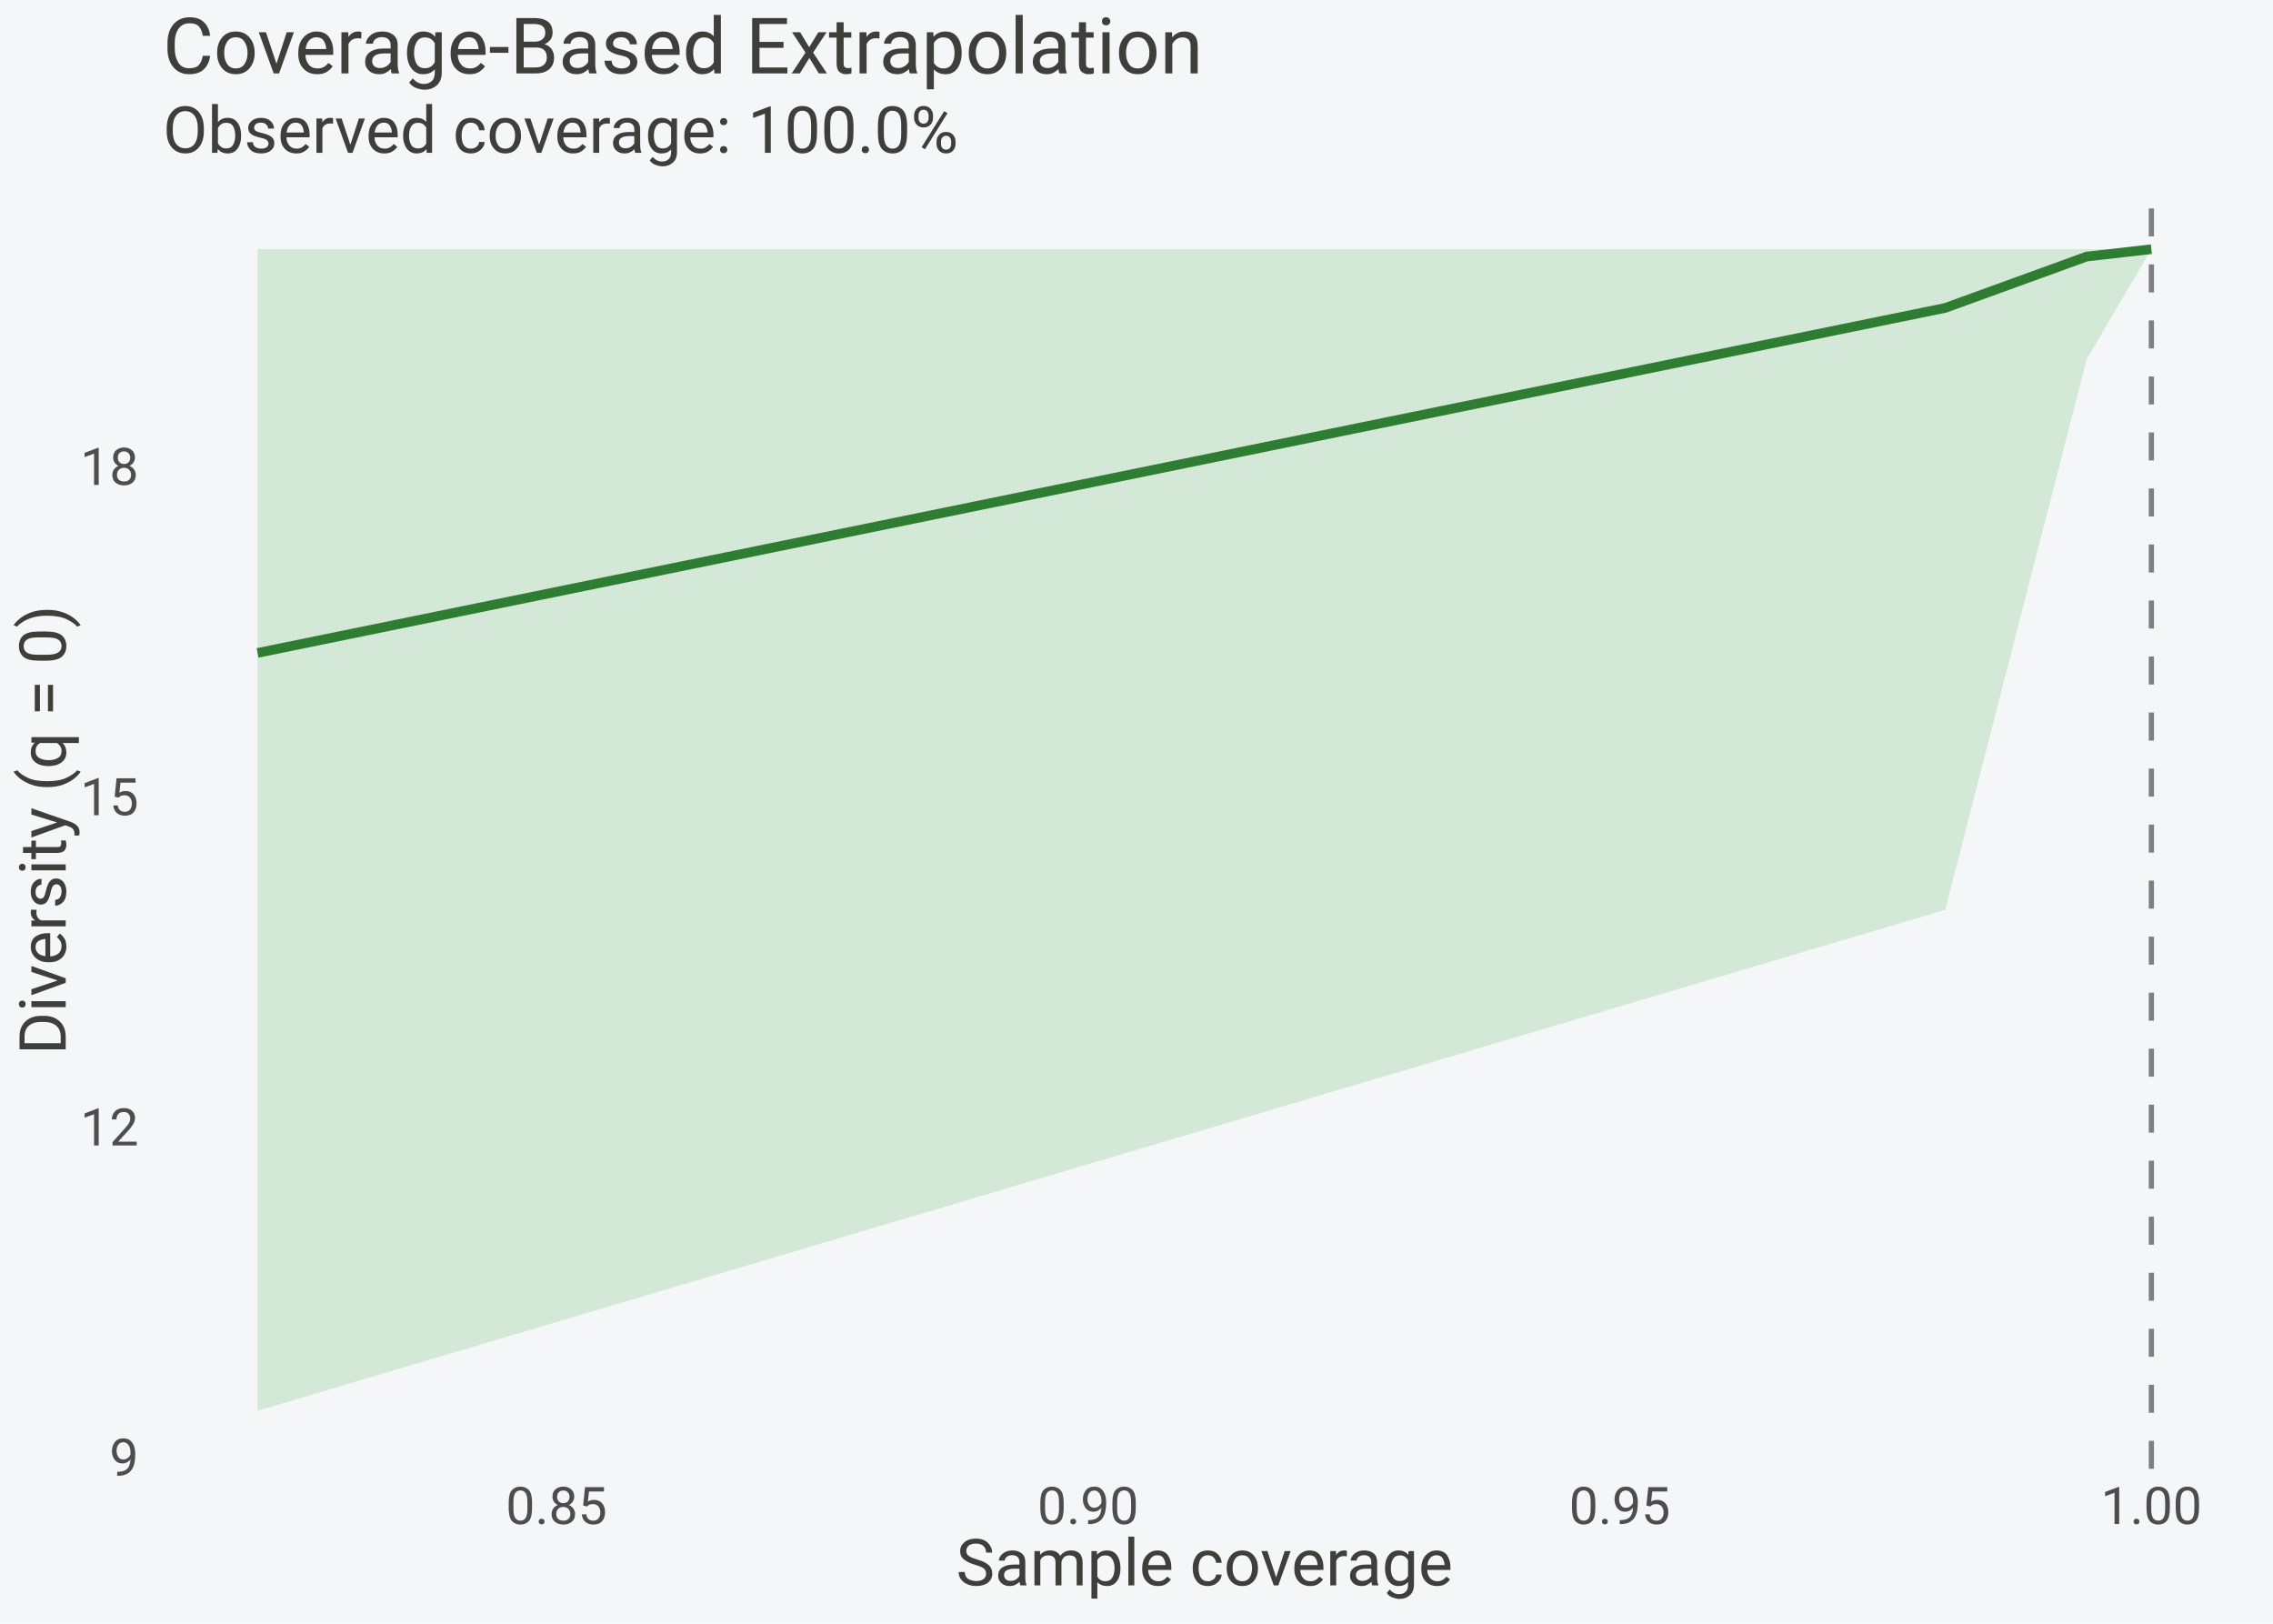
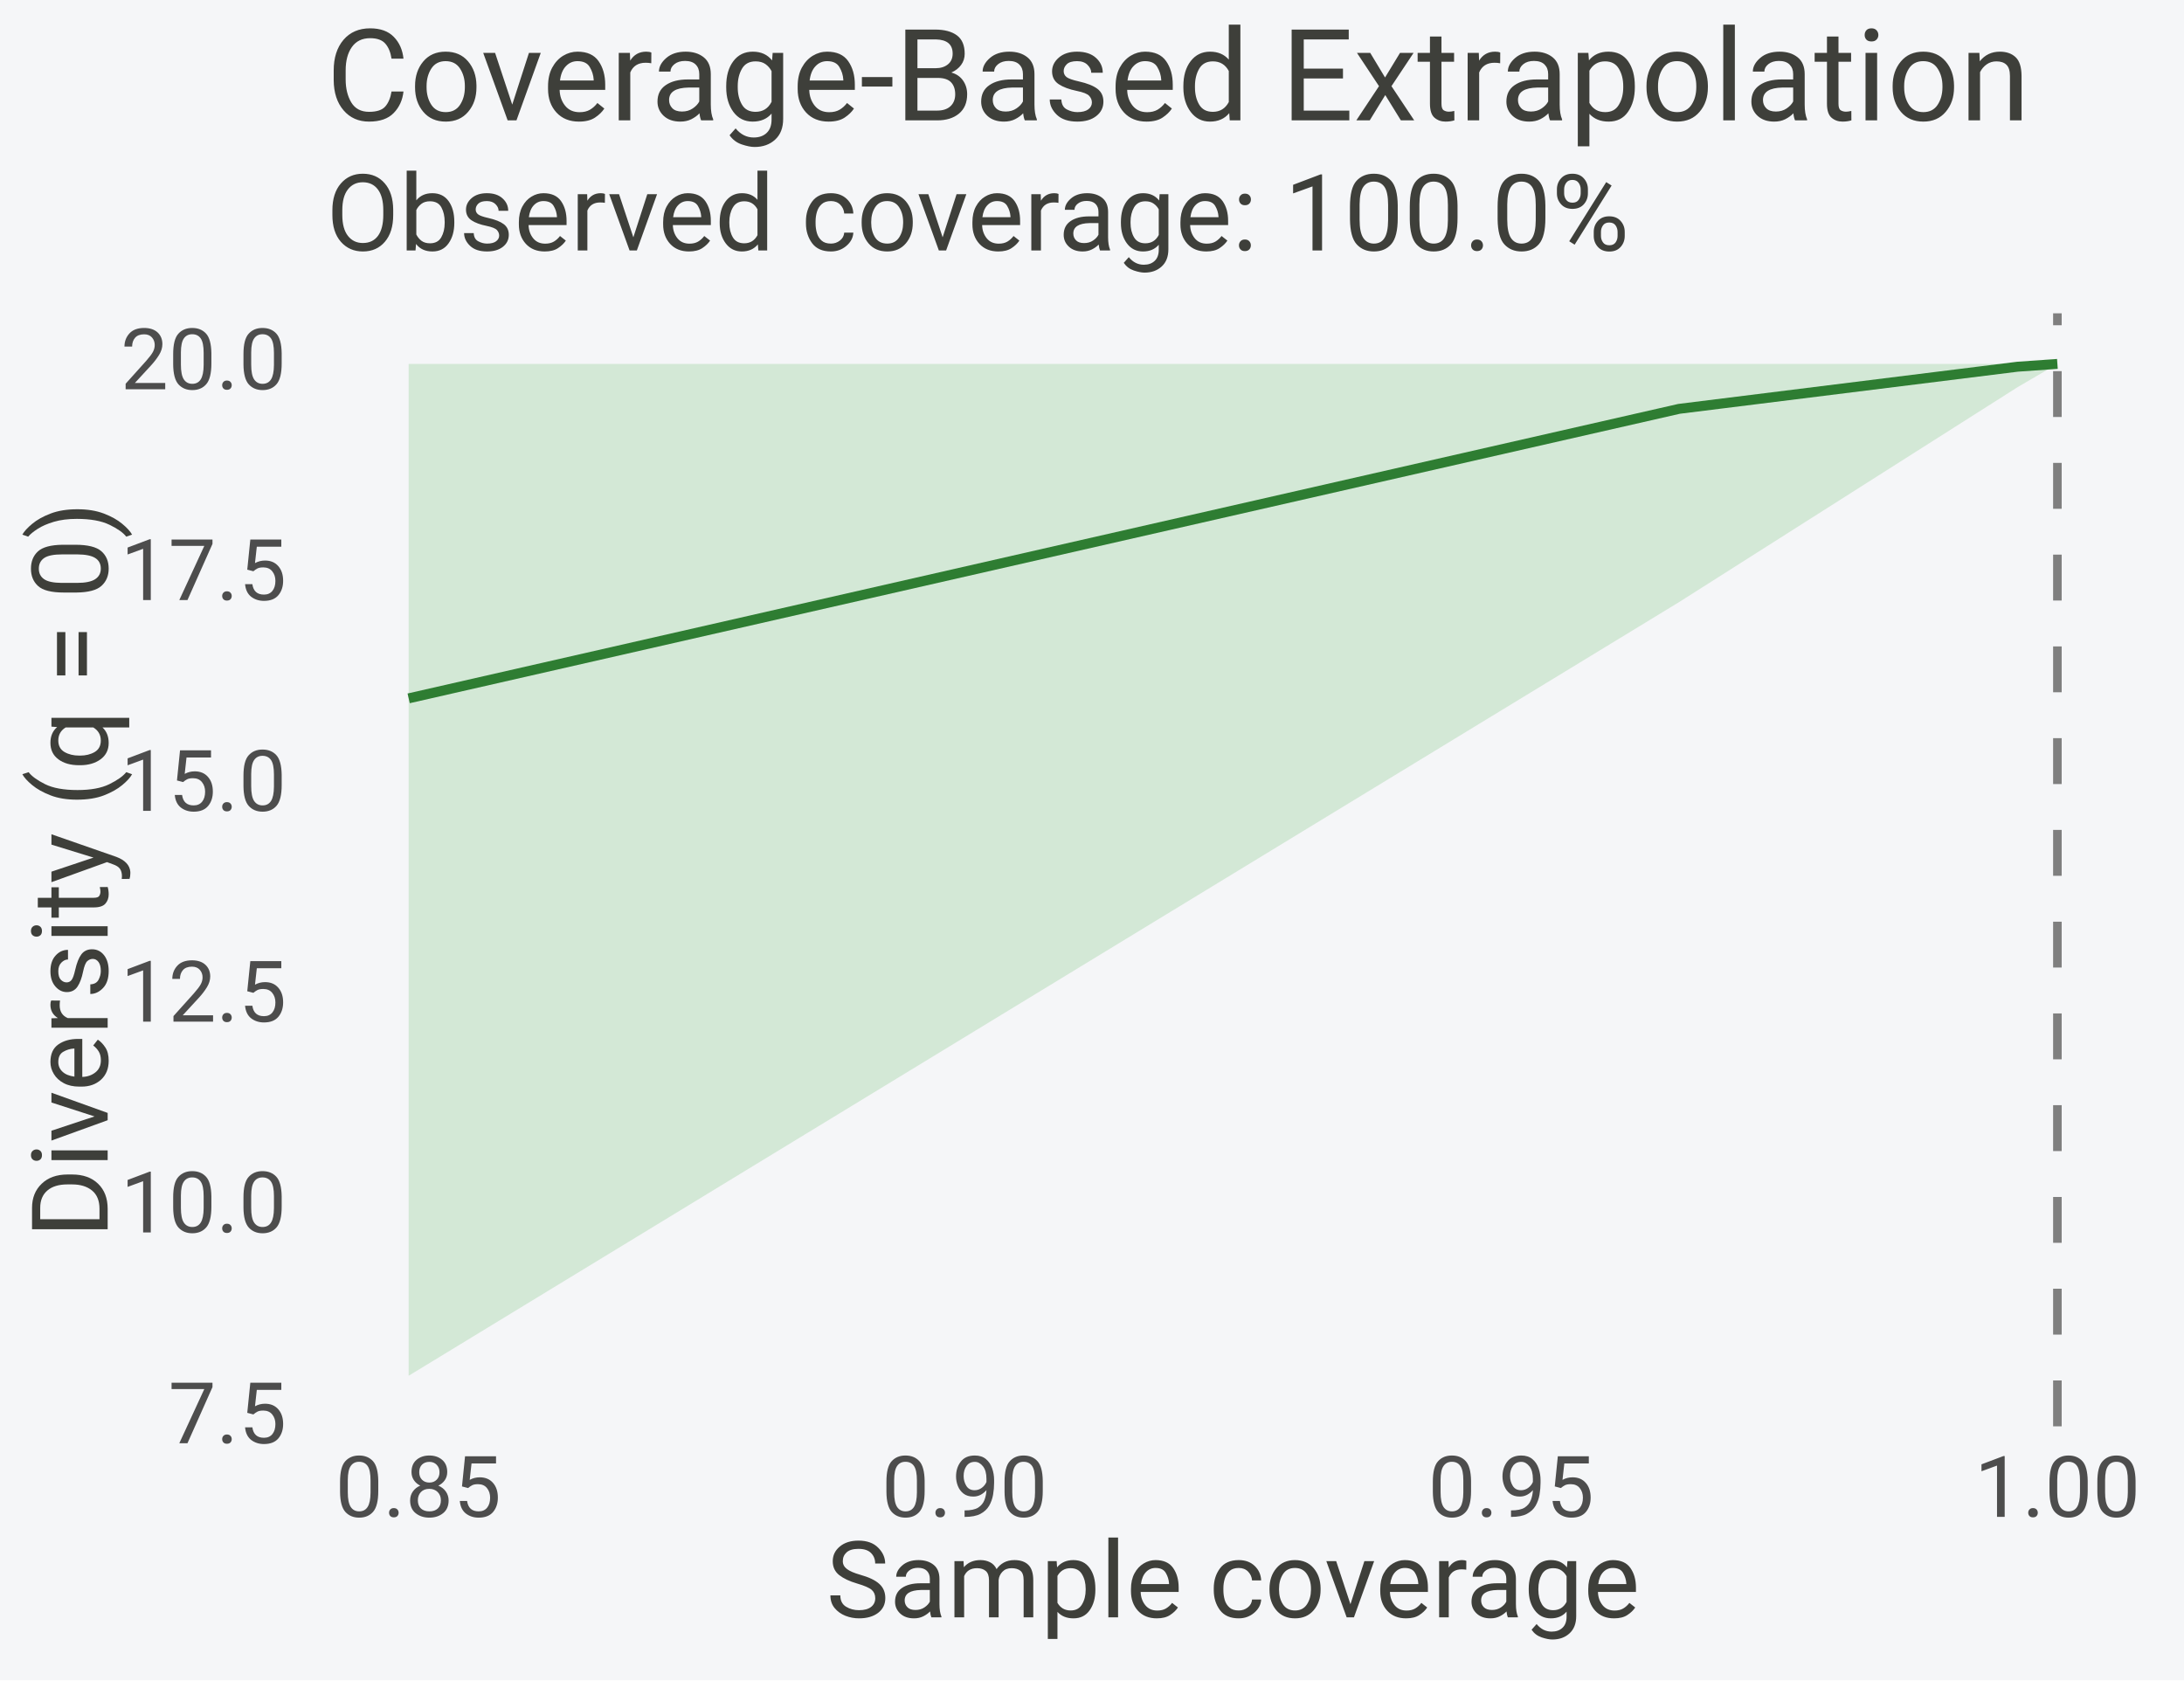
- <svg xmlns="http://www.w3.org/2000/svg" width="504.00pt" height="360.00pt" viewBox="0 0 504.00 360.00">
+ <svg xmlns="http://www.w3.org/2000/svg" width="468.00pt" height="360.00pt" viewBox="0 0 468.00 360.00">
  <g class="svglite">
    <defs>
      <style type="text/css">
    /* theme-aware-processed */
    .svglite line, .svglite polyline, .svglite polygon, .svglite path, .svglite circle {
      fill: none;
      stroke: #3E3F3A;
      stroke-linecap: round;
      stroke-linejoin: round;
      stroke-miterlimit: 10.00;
    }
    .svglite &gt; g &gt; rect {
      fill: none;
      stroke: #3E3F3A;
      stroke-linecap: round;
      stroke-linejoin: round;
      stroke-miterlimit: 10.00;
    }
    .svglite text {
      white-space: pre;
      fill: #3E3F3A;
    }
    .svglite g.glyphgroup path {
      fill: inherit;
      stroke: none;
    }
  </style>
    </defs>
-     <rect width="100%" height="100%" style="stroke: none; fill: #F5F6F8;" />
+     <rect class="svg-bg" width="100%" height="100%" style="stroke: none; fill: #F5F6F8;" />
    <defs>
-       <clipPath id="cpMC4wMHw1MDQuMDB8MC4wMHwzNjAuMDA=">
-         <rect x="0.00" y="0.00" width="504.00" height="360.00" />
+       <clipPath id="cpMC4wMHw0NjguMDB8MC4wMHwzNjAuMDA=">
+         <rect x="0.00" y="0.00" width="468.00" height="360.00" />
      </clipPath>
    </defs>
-     <g clip-path="url(#cpMC4wMHw1MDQuMDB8MC4wMHwzNjAuMDA=)">
-       <rect x="0.00" y="0.00" width="504.00" height="360.00" style="stroke-width: 1.16; stroke: none;" /> fill: #F5F6F8;' /&gt;
+     <g clip-path="url(#cpMC4wMHw0NjguMDB8MC4wMHwzNjAuMDA=)">
+       <rect x="0.00" y="0.00" width="468.00" height="360.00" style="stroke-width: 1.84; stroke: none;" /> fill: #F5F6F8;' /&gt;
</g>
    <defs>
-       <clipPath id="cpMzYuMTJ8NDk4LjAyfDQyLjM4fDMyNS42NQ==">
-         <rect x="36.12" y="42.38" width="461.90" height="283.28" />
+       <clipPath id="cpNjkuOTB8NDU4LjU0fDY3LjEzfDMwNS42MQ==">
+         <rect x="69.90" y="67.13" width="388.63" height="238.48" />
      </clipPath>
    </defs>
-     <g clip-path="url(#cpMzYuMTJ8NDk4LjAyfDQyLjM4fDMyNS42NQ==)">
-       <rect x="36.12" y="42.38" width="461.90" height="283.28" style="stroke-width: 1.16; stroke: none;" /> fill: #F5F6F8;' /&gt;
- <polygon points="57.11,55.25 431.32,55.25 462.69,55.25 477.03,55.25 477.03,55.25 477.03,55.25 477.03,55.25 477.03,55.25 477.03,55.25 477.03,55.25 477.03,55.25 477.03,55.25 477.03,55.25 477.03,55.25 477.03,55.25 477.03,55.25 477.03,55.25 477.03,55.25 477.03,55.25 477.03,55.25 477.03,55.25 477.03,55.25 477.03,55.25 477.03,55.25 477.03,55.25 477.03,55.25 477.03,55.25 477.03,55.25 477.03,55.25 477.03,55.25 477.03,55.25 477.03,55.25 477.03,55.25 477.03,55.25 477.03,55.25 477.03,55.25 477.03,55.25 477.03,55.25 477.03,55.25 477.03,55.25 477.03,55.25 477.03,55.25 477.03,55.25 477.03,55.25 477.03,55.25 477.03,55.25 477.03,55.25 477.03,55.25 477.03,55.25 477.03,55.25 477.03,55.25 477.03,55.25 477.03,55.25 477.03,55.25 477.03,55.25 477.03,55.25 477.03,55.25 477.03,55.25 477.03,55.25 477.03,55.25 477.03,55.25 477.03,55.25 477.03,55.25 477.03,55.25 477.03,55.25 477.03,55.25 477.03,55.25 477.03,55.25 477.03,55.25 477.03,55.25 477.03,55.25 477.03,55.25 477.03,55.25 477.03,55.25 477.03,55.25 477.03,55.25 477.03,55.25 477.03,55.25 477.03,55.25 477.03,55.25 477.03,55.25 477.03,55.25 477.03,55.25 477.03,55.25 477.03,55.25 477.03,55.25 477.03,55.25 477.03,55.25 477.03,55.25 477.03,55.25 477.03,55.25 477.03,55.25 477.03,55.25 477.03,55.25 477.03,55.25 477.03,55.25 477.03,55.25 477.03,55.25 477.03,55.25 477.03,55.25 477.03,55.25 477.03,55.25 477.03,55.25 477.03,55.25 477.03,55.25 477.03,55.25 477.03,55.25 477.03,55.25 477.03,55.25 477.03,55.25 477.03,55.25 477.03,55.25 477.03,55.25 477.03,55.25 477.03,55.25 477.03,55.25 477.03,55.25 462.69,79.66 431.32,201.71 57.11,312.78 " style="stroke-width: 0.00; stroke: none; stroke-linecap: butt; fill: #4CAF50; fill-opacity: 0.20;" />
-       <polyline points="57.11,55.25 431.32,55.25 462.69,55.25 477.03,55.25 477.03,55.25 477.03,55.25 477.03,55.25 477.03,55.25 477.03,55.25 477.03,55.25 477.03,55.25 477.03,55.25 477.03,55.25 477.03,55.25 477.03,55.25 477.03,55.25 477.03,55.25 477.03,55.25 477.03,55.25 477.03,55.25 477.03,55.25 477.03,55.25 477.03,55.25 477.03,55.25 477.03,55.25 477.03,55.25 477.03,55.25 477.03,55.25 477.03,55.25 477.03,55.25 477.03,55.25 477.03,55.25 477.03,55.25 477.03,55.25 477.03,55.25 477.03,55.25 477.03,55.25 477.03,55.25 477.03,55.25 477.03,55.25 477.03,55.25 477.03,55.25 477.03,55.25 477.03,55.25 477.03,55.25 477.03,55.25 477.03,55.25 477.03,55.25 477.03,55.25 477.03,55.25 477.03,55.25 477.03,55.25 477.03,55.25 477.03,55.25 477.03,55.25 477.03,55.25 477.03,55.25 477.03,55.25 477.03,55.25 477.03,55.25 " style="stroke-width: 1.16; stroke: none; stroke-linecap: butt;" />
-       <polyline points="477.03,55.25 477.03,55.25 477.03,55.25 477.03,55.25 477.03,55.25 477.03,55.25 477.03,55.25 477.03,55.25 477.03,55.25 477.03,55.25 477.03,55.25 477.03,55.25 477.03,55.25 477.03,55.25 477.03,55.25 477.03,55.25 477.03,55.25 477.03,55.25 477.03,55.25 477.03,55.25 477.03,55.25 477.03,55.25 477.03,55.25 477.03,55.25 477.03,55.25 477.03,55.25 477.03,55.25 477.03,55.25 477.03,55.25 477.03,55.25 477.03,55.25 477.03,55.25 477.03,55.25 477.03,55.25 477.03,55.25 477.03,55.25 477.03,55.25 477.03,55.25 477.03,55.25 477.03,55.25 477.03,55.25 477.03,55.25 477.03,55.25 477.03,55.25 477.03,55.25 477.03,55.25 477.03,55.25 477.03,55.25 477.03,55.25 477.03,55.25 477.03,55.25 477.03,55.25 477.03,55.25 477.03,55.25 477.03,55.25 477.03,55.25 477.03,55.25 462.69,79.66 431.32,201.71 57.11,312.78 " style="stroke-width: 1.16; stroke: none; stroke-linecap: butt;" />
-       <polyline points="57.11,144.76 431.32,68.27 462.69,56.88 477.03,55.25 477.03,55.25 477.03,55.25 477.03,55.25 477.03,55.25 477.03,55.25 477.03,55.25 477.03,55.25 477.03,55.25 477.03,55.25 477.03,55.25 477.03,55.25 477.03,55.25 477.03,55.25 477.03,55.25 477.03,55.25 477.03,55.25 477.03,55.25 477.03,55.25 477.03,55.25 477.03,55.25 477.03,55.25 477.03,55.25 477.03,55.25 477.03,55.25 477.03,55.25 477.03,55.25 477.03,55.25 477.03,55.25 477.03,55.25 477.03,55.25 477.03,55.25 477.03,55.25 477.03,55.25 477.03,55.25 477.03,55.25 477.03,55.25 477.03,55.25 477.03,55.25 477.03,55.25 477.03,55.25 477.03,55.25 477.03,55.25 477.03,55.25 477.03,55.25 477.03,55.25 477.03,55.25 477.03,55.25 477.03,55.25 477.03,55.25 477.03,55.25 477.03,55.25 477.03,55.25 477.03,55.25 477.03,55.25 477.03,55.25 477.03,55.25 " style="stroke-width: 2.13; stroke: #2E7D32; stroke-linecap: butt;" />
-       <line x1="477.03" y1="325.65" x2="477.03" y2="42.38" style="stroke-width: 1.16; stroke: #7F7F7F; stroke-dasharray: 6.21,6.21; stroke-linecap: butt;" />
+     <g clip-path="url(#cpNjkuOTB8NDU4LjU0fDY3LjEzfDMwNS42MQ==)">
+       <rect x="69.90" y="67.13" width="388.63" height="238.48" style="stroke-width: 1.84; stroke: none;" /> fill: #F5F6F8;' /&gt;
+ <polygon points="87.57,77.97 359.80,77.97 432.36,77.97 440.87,77.97 440.87,77.97 440.87,77.97 440.87,77.97 440.87,77.97 440.87,77.97 440.87,77.97 440.87,77.97 440.87,77.97 440.87,77.97 440.87,77.97 440.87,77.97 440.87,77.97 440.87,77.97 440.87,77.97 440.87,77.97 440.87,77.97 440.87,77.97 440.87,77.97 440.87,77.97 440.87,77.97 440.87,77.97 440.87,77.97 440.87,77.97 440.87,77.97 440.87,77.97 440.87,77.97 440.87,77.97 440.87,77.97 440.87,77.97 440.87,77.97 440.87,77.97 440.87,77.97 440.87,77.97 440.87,77.97 440.87,77.97 440.87,77.97 440.87,77.97 440.87,77.97 440.87,77.97 440.87,77.97 440.87,77.97 440.87,77.97 440.87,77.97 440.87,77.97 440.87,77.97 440.87,77.97 440.87,77.97 440.87,77.97 440.87,77.97 440.87,77.97 440.87,77.97 440.87,77.97 440.87,77.97 440.87,77.97 440.87,77.97 440.87,77.97 440.87,77.97 440.87,77.97 440.87,77.97 440.87,77.97 440.87,77.97 440.87,77.97 440.87,77.97 440.87,77.97 440.87,77.97 440.87,77.97 440.87,77.97 440.87,77.97 440.87,77.97 440.87,77.97 440.87,77.97 440.87,77.97 440.87,77.97 440.87,77.97 440.87,77.97 440.87,77.97 440.87,77.97 440.87,77.97 440.87,77.97 440.87,77.97 440.87,77.97 440.87,77.97 440.87,77.97 440.87,77.97 440.87,77.97 440.87,77.97 440.87,77.97 440.87,77.97 440.87,77.97 440.87,77.97 440.87,77.97 440.87,77.97 440.87,77.97 440.87,77.97 440.87,77.97 440.87,77.97 440.87,77.97 440.87,77.97 440.87,77.97 440.87,77.97 440.87,77.97 440.87,77.97 440.87,77.97 440.87,77.97 440.87,77.97 440.87,77.97 440.87,77.97 440.87,77.97 440.87,77.97 440.87,77.97 440.87,77.97 440.87,77.97 440.87,77.97 432.36,82.94 359.80,129.01 87.57,294.77 " style="stroke-width: 0.00; stroke: none; stroke-linecap: butt; fill: #4CAF50; fill-opacity: 0.20;" />
+       <polyline points="87.57,77.97 359.80,77.97 432.36,77.97 440.87,77.97 440.87,77.97 440.87,77.97 440.87,77.97 440.87,77.97 440.87,77.97 440.87,77.97 440.87,77.97 440.87,77.97 440.87,77.97 440.87,77.97 440.87,77.97 440.87,77.97 440.87,77.97 440.87,77.97 440.87,77.97 440.87,77.97 440.87,77.97 440.87,77.97 440.87,77.97 440.87,77.97 440.87,77.97 440.87,77.97 440.87,77.97 440.87,77.97 440.87,77.97 440.87,77.97 440.87,77.97 440.87,77.97 440.87,77.97 440.87,77.97 440.87,77.97 440.87,77.97 440.87,77.97 440.87,77.97 440.87,77.97 440.87,77.97 440.87,77.97 440.87,77.97 440.87,77.97 440.87,77.97 440.87,77.97 440.87,77.97 440.87,77.97 440.87,77.97 440.87,77.97 440.87,77.97 440.87,77.97 440.87,77.97 440.87,77.97 440.87,77.97 440.87,77.97 440.87,77.97 440.87,77.97 440.87,77.97 440.87,77.97 440.87,77.97 " style="stroke-width: 1.84; stroke: none; stroke-linecap: butt;" />
+       <polyline points="440.87,77.97 440.87,77.97 440.87,77.97 440.87,77.97 440.87,77.97 440.87,77.97 440.87,77.97 440.87,77.97 440.87,77.97 440.87,77.97 440.87,77.97 440.87,77.97 440.87,77.97 440.87,77.97 440.87,77.97 440.87,77.97 440.87,77.97 440.87,77.97 440.87,77.97 440.87,77.97 440.87,77.97 440.87,77.97 440.87,77.97 440.87,77.97 440.87,77.97 440.87,77.97 440.87,77.97 440.87,77.97 440.87,77.97 440.87,77.97 440.87,77.97 440.87,77.97 440.87,77.97 440.87,77.97 440.87,77.97 440.87,77.97 440.87,77.97 440.87,77.97 440.87,77.97 440.87,77.97 440.87,77.97 440.87,77.97 440.87,77.97 440.87,77.97 440.87,77.97 440.87,77.97 440.87,77.97 440.87,77.97 440.87,77.97 440.87,77.97 440.87,77.97 440.87,77.97 440.87,77.97 440.87,77.97 440.87,77.97 440.87,77.97 440.87,77.97 432.36,82.94 359.80,129.01 87.57,294.77 " style="stroke-width: 1.84; stroke: none; stroke-linecap: butt;" />
+       <polyline points="87.57,149.63 359.80,87.60 432.36,78.57 440.87,77.97 440.87,77.97 440.87,77.97 440.87,77.97 440.87,77.97 440.87,77.97 440.87,77.97 440.87,77.97 440.87,77.97 440.87,77.97 440.87,77.97 440.87,77.97 440.87,77.97 440.87,77.97 440.87,77.97 440.87,77.97 440.87,77.97 440.87,77.97 440.87,77.97 440.87,77.97 440.87,77.97 440.87,77.97 440.87,77.97 440.87,77.97 440.87,77.97 440.87,77.97 440.87,77.97 440.87,77.97 440.87,77.97 440.87,77.97 440.87,77.97 440.87,77.97 440.87,77.97 440.87,77.97 440.87,77.97 440.87,77.97 440.87,77.97 440.87,77.97 440.87,77.97 440.87,77.97 440.87,77.97 440.87,77.97 440.87,77.97 440.87,77.97 440.87,77.97 440.87,77.97 440.87,77.97 440.87,77.97 440.87,77.97 440.87,77.97 440.87,77.97 440.87,77.97 440.87,77.97 440.87,77.97 440.87,77.97 440.87,77.97 440.87,77.97 " style="stroke-width: 2.13; stroke: #2E7D32; stroke-linecap: butt;" />
+       <line x1="440.87" y1="305.61" x2="440.87" y2="67.13" style="stroke-width: 1.84; stroke: #7F7F7F; stroke-dasharray: 9.83,9.83; stroke-linecap: butt;" />
    </g>
-     <g clip-path="url(#cpMC4wMHw1MDQuMDB8MC4wMHwzNjAuMDA=)">
-       <text x="30.74" y="327.19" text-anchor="end" style="font-size: 0.96em;fill: #4D4D4D; font-family: &quot;Roboto&quot;, -apple-system, BlinkMacSystemFont, &quot;Segoe UI&quot;, system-ui, sans-serif;">9</text>
-       <text x="30.74" y="253.97" text-anchor="end" style="font-size: 0.96em;fill: #4D4D4D; font-family: &quot;Roboto&quot;, -apple-system, BlinkMacSystemFont, &quot;Segoe UI&quot;, system-ui, sans-serif;">12</text>
-       <text x="30.74" y="180.74" text-anchor="end" style="font-size: 0.96em;fill: #4D4D4D; font-family: &quot;Roboto&quot;, -apple-system, BlinkMacSystemFont, &quot;Segoe UI&quot;, system-ui, sans-serif;">15</text>
-       <text x="30.74" y="107.51" text-anchor="end" style="font-size: 0.96em;fill: #4D4D4D; font-family: &quot;Roboto&quot;, -apple-system, BlinkMacSystemFont, &quot;Segoe UI&quot;, system-ui, sans-serif;">18</text>
-       <text x="123.39" y="337.90" text-anchor="middle" style="font-size: 0.96em;fill: #4D4D4D; font-family: &quot;Roboto&quot;, -apple-system, BlinkMacSystemFont, &quot;Segoe UI&quot;, system-ui, sans-serif;">0.85</text>
-       <text x="241.27" y="337.90" text-anchor="middle" style="font-size: 0.96em;fill: #4D4D4D; font-family: &quot;Roboto&quot;, -apple-system, BlinkMacSystemFont, &quot;Segoe UI&quot;, system-ui, sans-serif;">0.90</text>
-       <text x="359.15" y="337.90" text-anchor="middle" style="font-size: 0.96em;fill: #4D4D4D; font-family: &quot;Roboto&quot;, -apple-system, BlinkMacSystemFont, &quot;Segoe UI&quot;, system-ui, sans-serif;">0.95</text>
-       <text x="477.03" y="337.90" text-anchor="middle" style="font-size: 0.96em;fill: #4D4D4D; font-family: &quot;Roboto&quot;, -apple-system, BlinkMacSystemFont, &quot;Segoe UI&quot;, system-ui, sans-serif;">1.00</text>
-       <text x="267.07" y="351.50" text-anchor="middle" style="font-size: 1.2em; font-family: &quot;Roboto&quot;, -apple-system, BlinkMacSystemFont, &quot;Segoe UI&quot;, system-ui, sans-serif;">Sample coverage</text>
-       <text transform="translate(14.57,184.01) rotate(-90)" text-anchor="middle" style="font-size: 1.2em; font-family: &quot;Roboto&quot;, -apple-system, BlinkMacSystemFont, &quot;Segoe UI&quot;, system-ui, sans-serif;">Diversity (q = 0)</text>
-       <text x="36.12" y="33.88" style="font-size: 1.2em; font-family: &quot;Roboto&quot;, -apple-system, BlinkMacSystemFont, &quot;Segoe UI&quot;, system-ui, sans-serif;">Observed coverage: 100.0%</text>
-       <text x="36.12" y="16.28" style="font-size: 1.44em; font-family: &quot;Roboto&quot;, -apple-system, BlinkMacSystemFont, &quot;Segoe UI&quot;, system-ui, sans-serif;">Coverage-Based Extrapolation</text>
+     <g clip-path="url(#cpMC4wMHw0NjguMDB8MC4wMHwzNjAuMDA=)">
+       <text x="61.39" y="309.23" text-anchor="end" style="font-size: 1.52em;fill: #4D4D4D; font-family: &quot;Roboto&quot;, -apple-system, BlinkMacSystemFont, &quot;Segoe UI&quot;, system-ui, sans-serif;">7.5</text>
+       <text x="61.39" y="264.07" text-anchor="end" style="font-size: 1.52em;fill: #4D4D4D; font-family: &quot;Roboto&quot;, -apple-system, BlinkMacSystemFont, &quot;Segoe UI&quot;, system-ui, sans-serif;">10.0</text>
+       <text x="61.39" y="218.90" text-anchor="end" style="font-size: 1.52em;fill: #4D4D4D; font-family: &quot;Roboto&quot;, -apple-system, BlinkMacSystemFont, &quot;Segoe UI&quot;, system-ui, sans-serif;">12.5</text>
+       <text x="61.39" y="173.74" text-anchor="end" style="font-size: 1.52em;fill: #4D4D4D; font-family: &quot;Roboto&quot;, -apple-system, BlinkMacSystemFont, &quot;Segoe UI&quot;, system-ui, sans-serif;">15.0</text>
+       <text x="61.39" y="128.57" text-anchor="end" style="font-size: 1.52em;fill: #4D4D4D; font-family: &quot;Roboto&quot;, -apple-system, BlinkMacSystemFont, &quot;Segoe UI&quot;, system-ui, sans-serif;">17.5</text>
+       <text x="61.39" y="83.41" text-anchor="end" style="font-size: 1.52em;fill: #4D4D4D; font-family: &quot;Roboto&quot;, -apple-system, BlinkMacSystemFont, &quot;Segoe UI&quot;, system-ui, sans-serif;">20.0</text>
+       <text x="89.62" y="325.00" text-anchor="middle" style="font-size: 1.52em;fill: #4D4D4D; font-family: &quot;Roboto&quot;, -apple-system, BlinkMacSystemFont, &quot;Segoe UI&quot;, system-ui, sans-serif;">0.85</text>
+       <text x="206.70" y="325.00" text-anchor="middle" style="font-size: 1.52em;fill: #4D4D4D; font-family: &quot;Roboto&quot;, -apple-system, BlinkMacSystemFont, &quot;Segoe UI&quot;, system-ui, sans-serif;">0.90</text>
+       <text x="323.79" y="325.00" text-anchor="middle" style="font-size: 1.52em;fill: #4D4D4D; font-family: &quot;Roboto&quot;, -apple-system, BlinkMacSystemFont, &quot;Segoe UI&quot;, system-ui, sans-serif;">0.95</text>
+       <text x="440.87" y="325.00" text-anchor="middle" style="font-size: 1.52em;fill: #4D4D4D; font-family: &quot;Roboto&quot;, -apple-system, BlinkMacSystemFont, &quot;Segoe UI&quot;, system-ui, sans-serif;">1.00</text>
+       <text x="264.22" y="346.53" text-anchor="middle" style="font-size: 1.9em; font-family: &quot;Roboto&quot;, -apple-system, BlinkMacSystemFont, &quot;Segoe UI&quot;, system-ui, sans-serif;">Sample coverage</text>
+       <text transform="translate(23.07,186.37) rotate(-90)" text-anchor="middle" style="font-size: 1.9em; font-family: &quot;Roboto&quot;, -apple-system, BlinkMacSystemFont, &quot;Segoe UI&quot;, system-ui, sans-serif;">Diversity (q = 0)</text>
+       <text x="69.90" y="53.66" style="font-size: 1.9em; font-family: &quot;Roboto&quot;, -apple-system, BlinkMacSystemFont, &quot;Segoe UI&quot;, system-ui, sans-serif;">Observed coverage: 100.0%</text>
+       <text x="69.90" y="25.79" style="font-size: 2.28em; font-family: &quot;Roboto&quot;, -apple-system, BlinkMacSystemFont, &quot;Segoe UI&quot;, system-ui, sans-serif;">Coverage-Based Extrapolation</text>
    </g>
  </g>
</svg>
